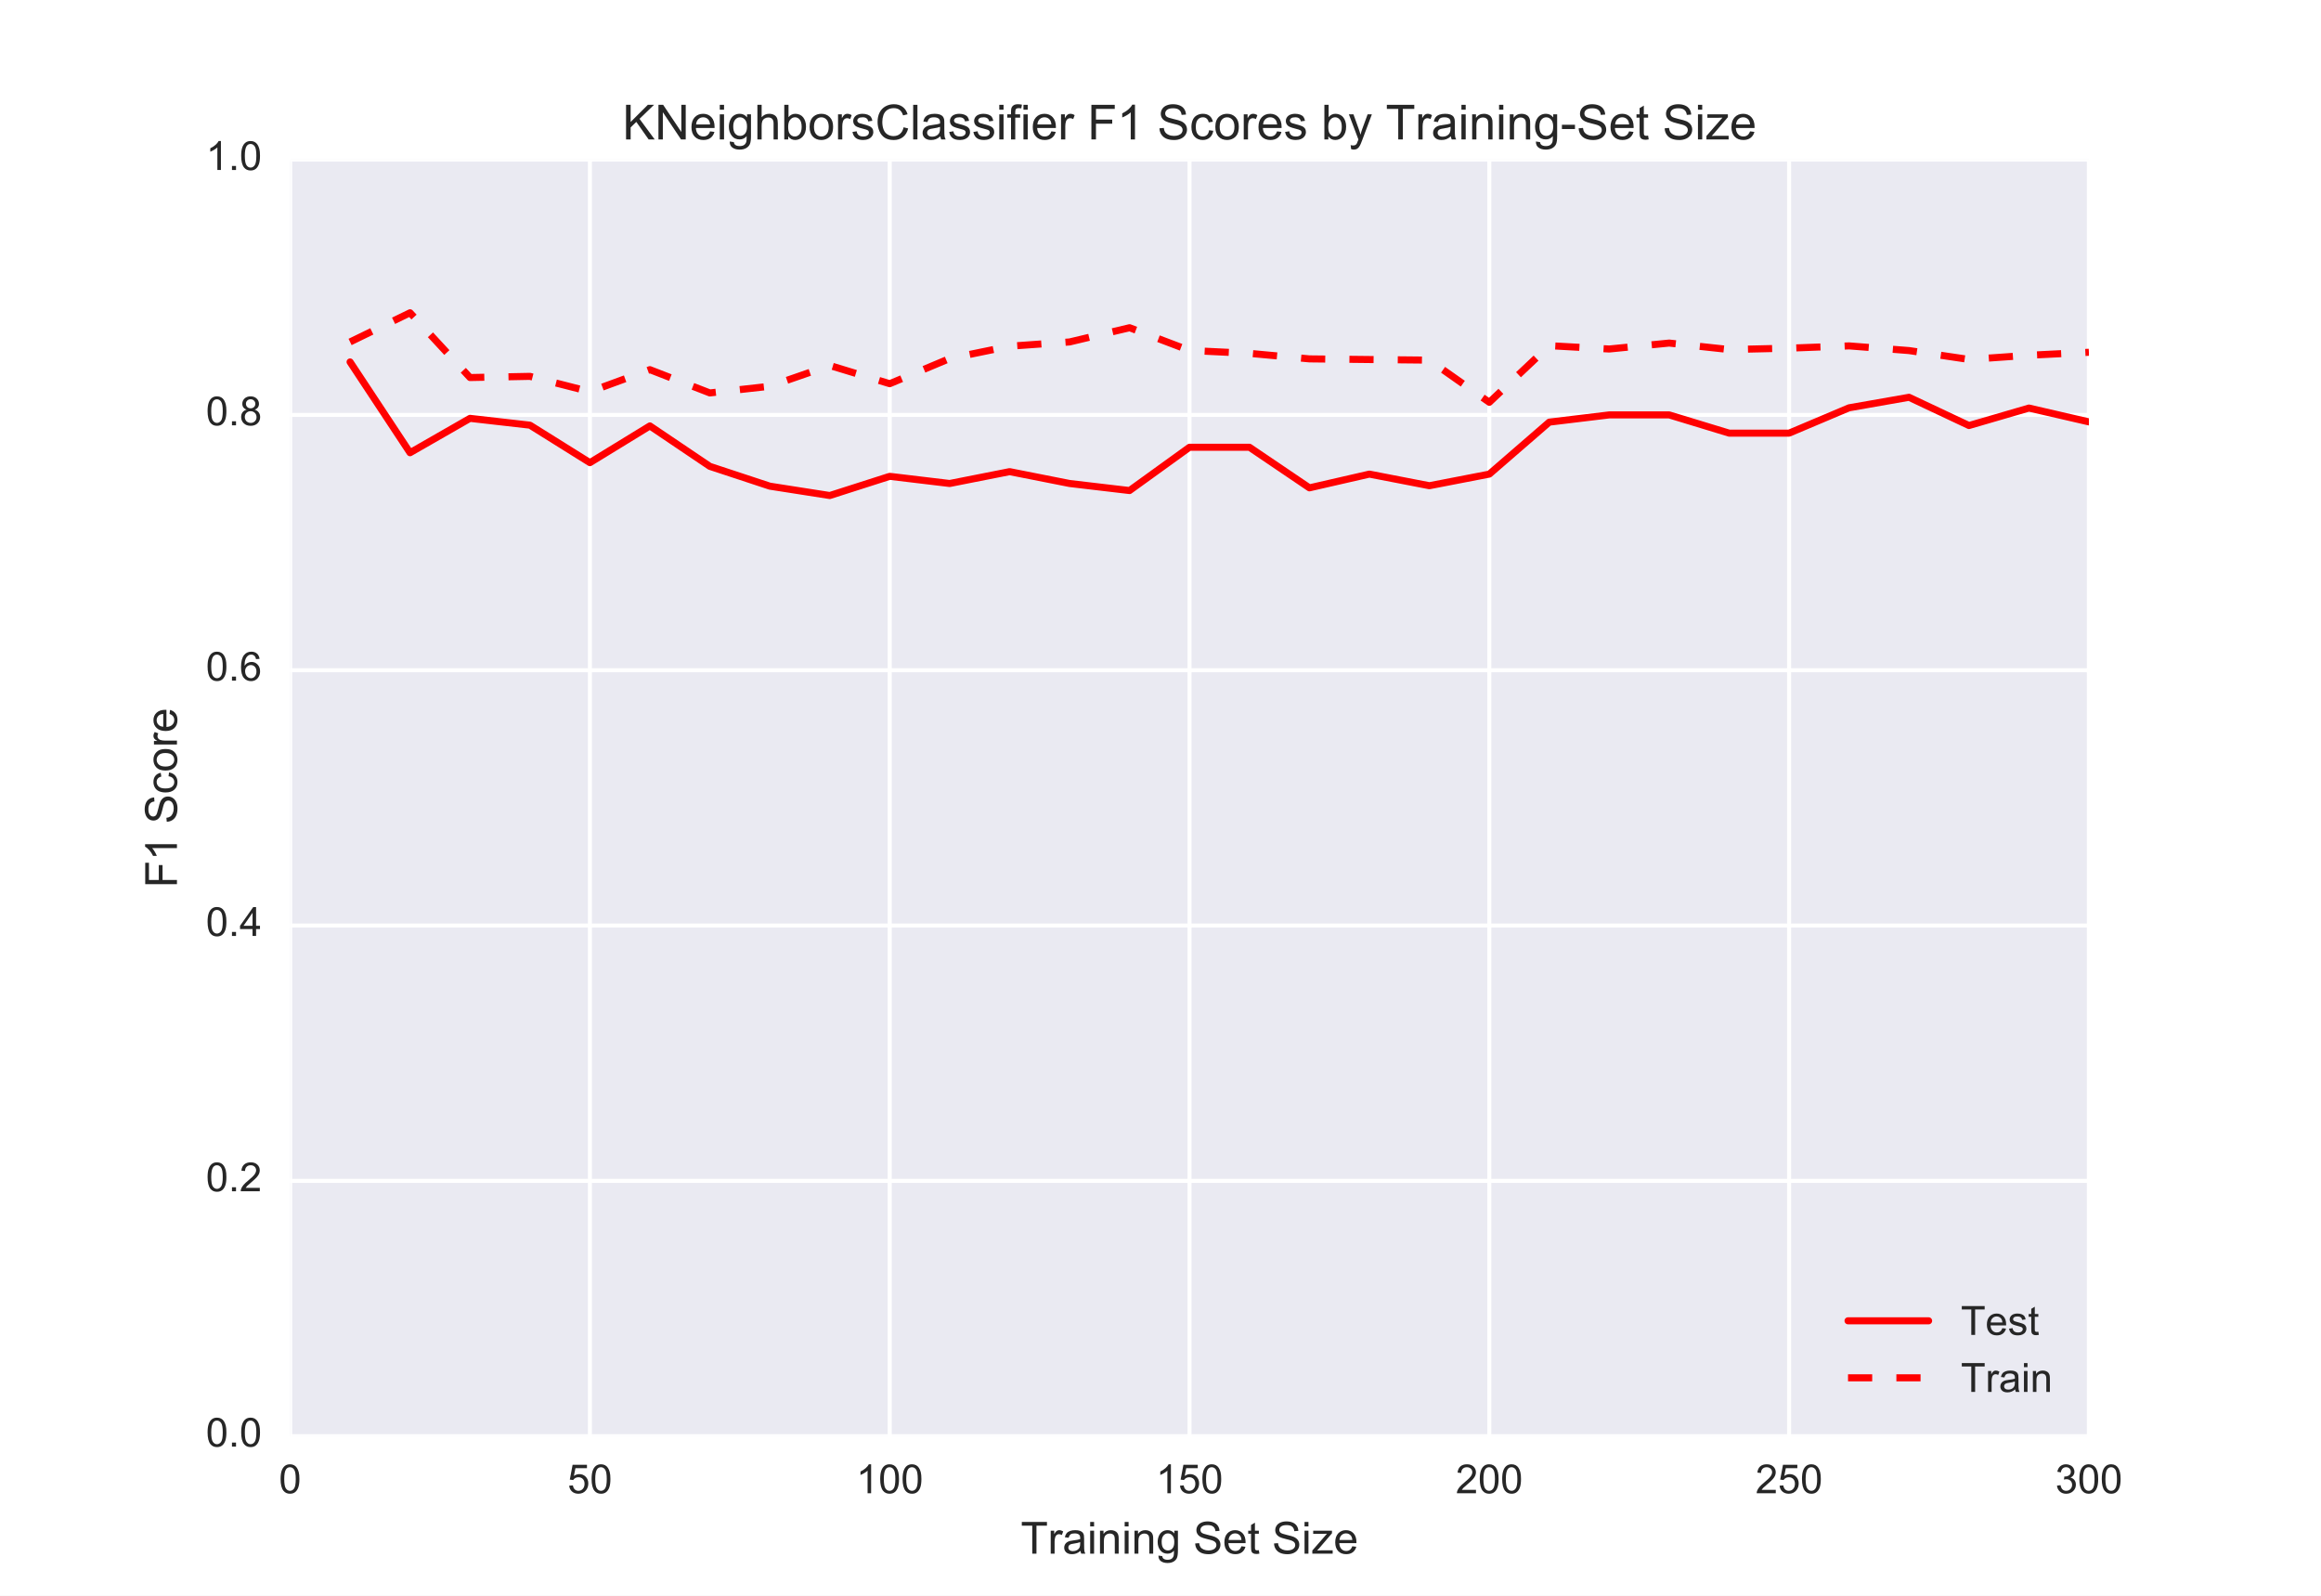
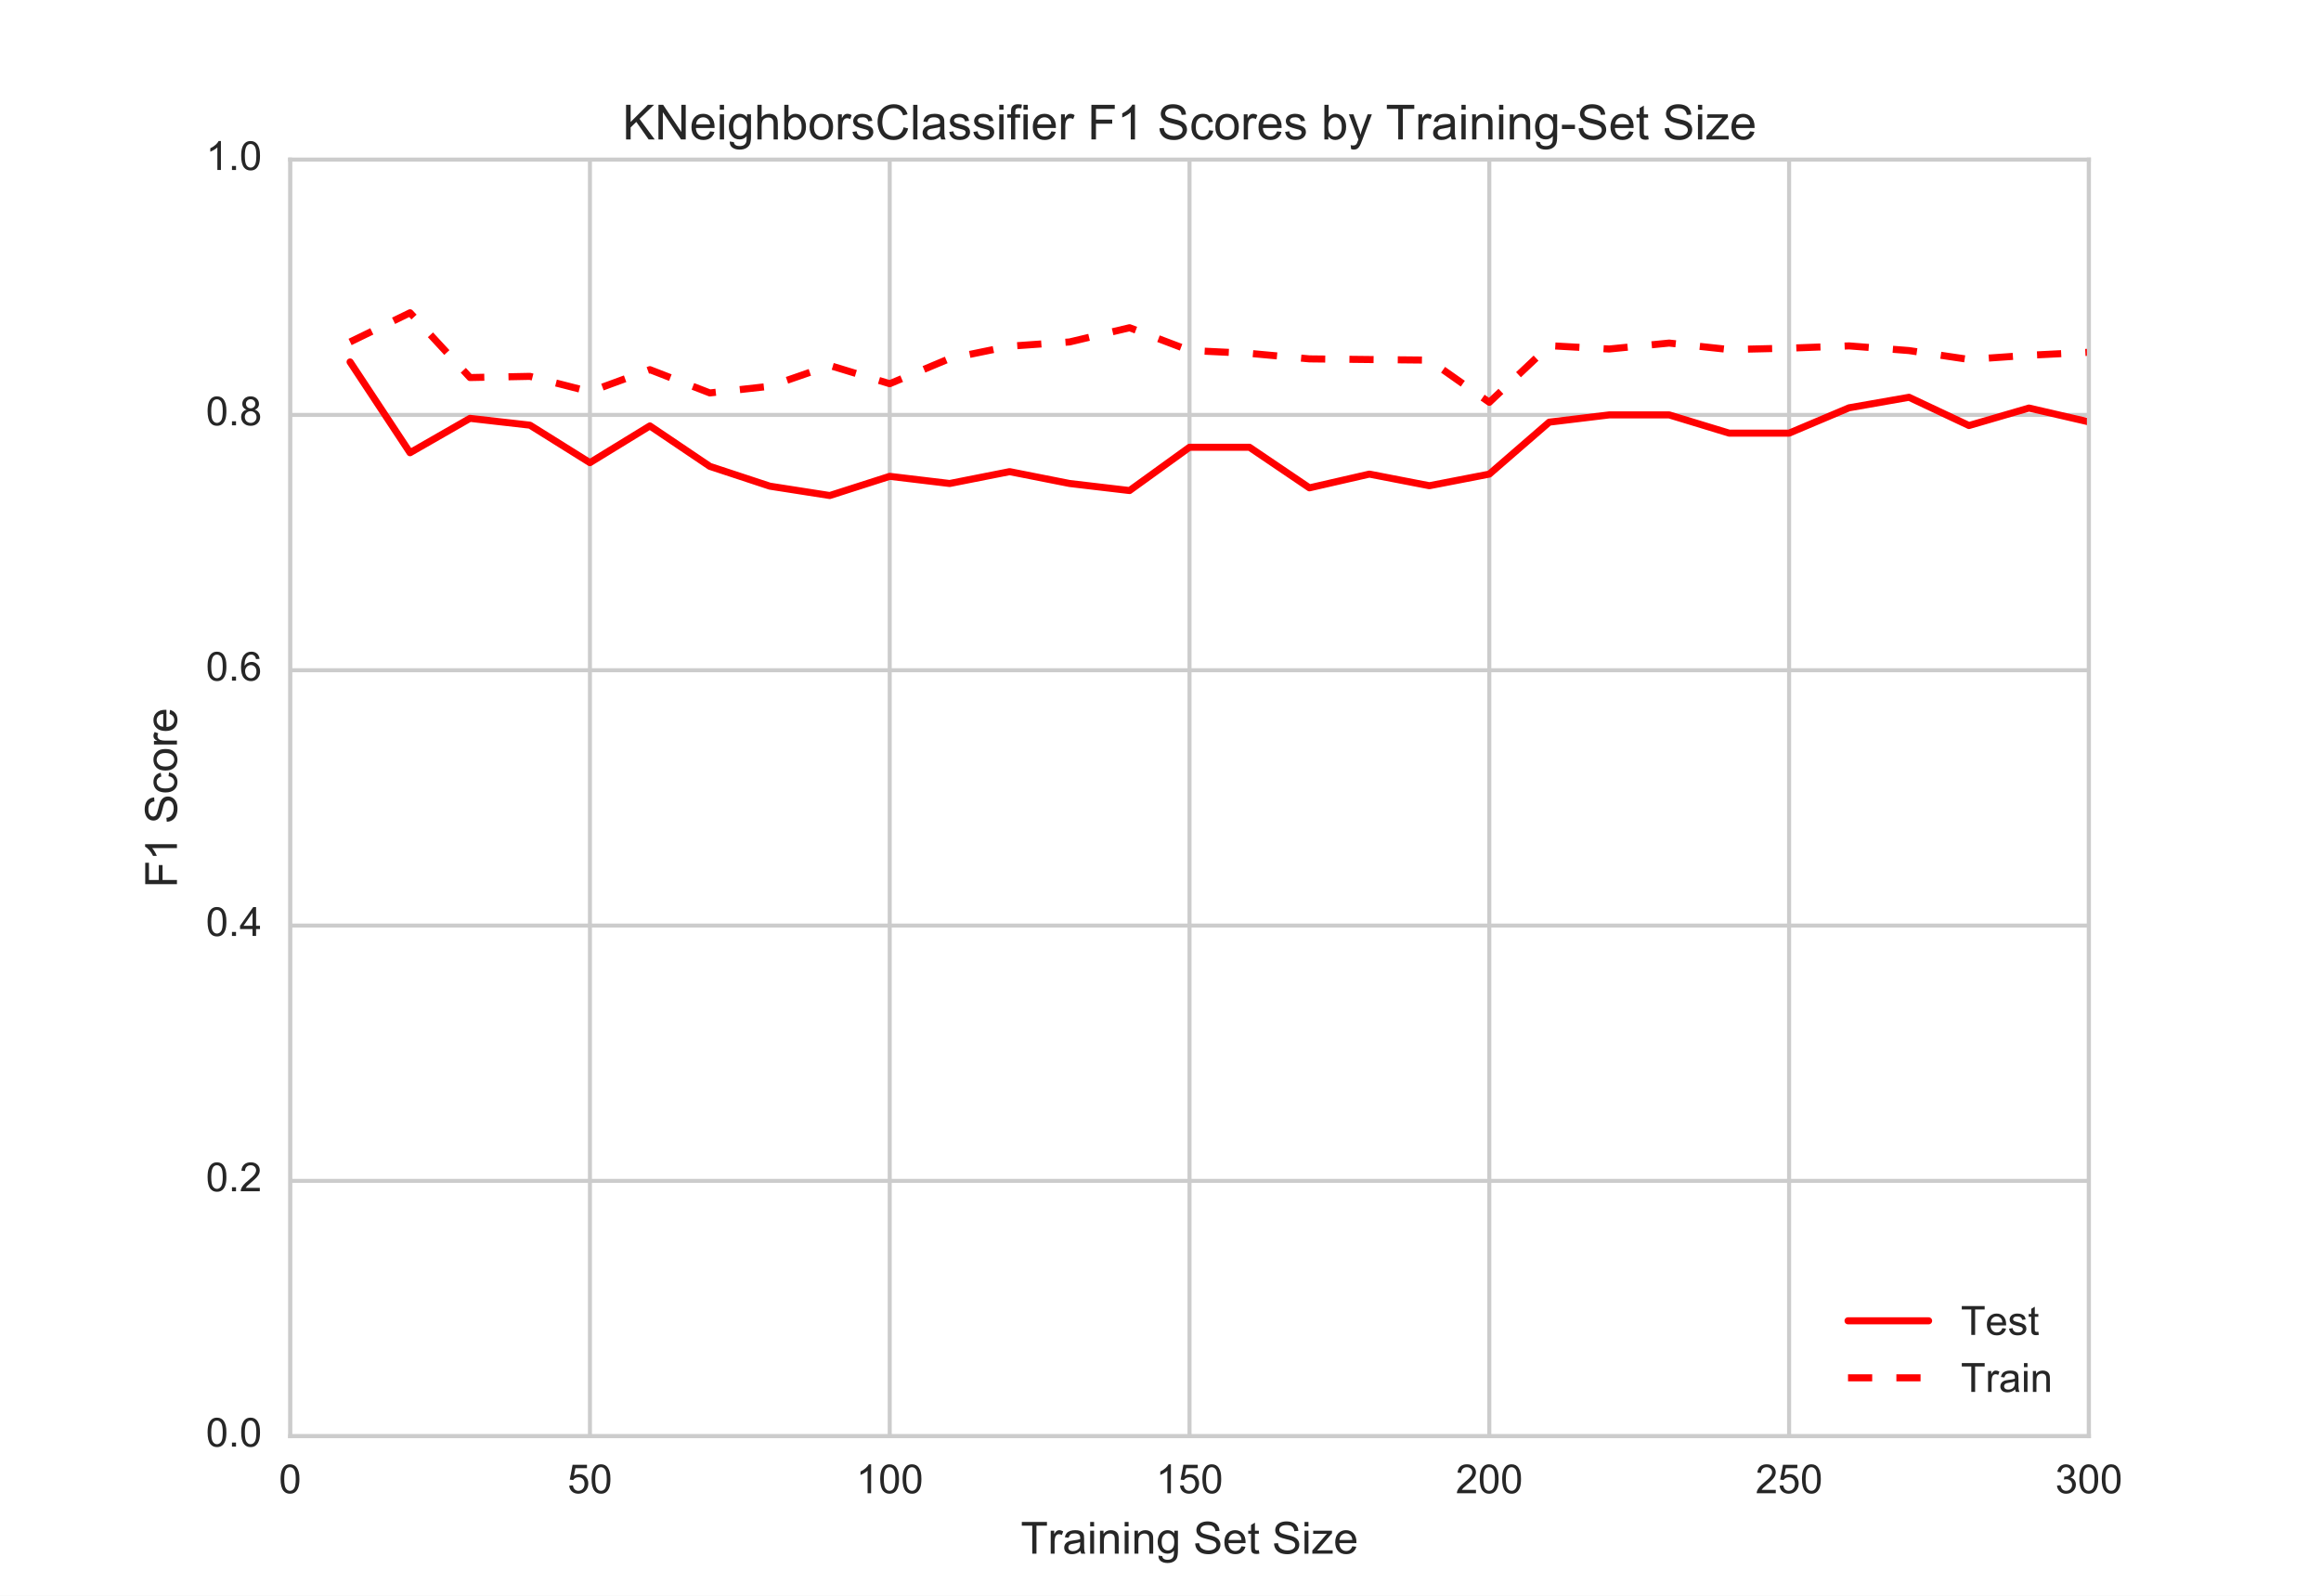
<svg xmlns="http://www.w3.org/2000/svg" xmlns:xlink="http://www.w3.org/1999/xlink" height="396pt" version="1.1" viewBox="0 0 576 396" width="576pt">
  <defs>
    <style type="text/css">
*{stroke-linecap:butt;stroke-linejoin:round;stroke-miterlimit:100000;}
  </style>
  </defs>
  <g id="figure_1">
    <g id="patch_1">
      <path d="M 0 396  L 576 396  L 576 0  L 0 0  z " style="fill:#ffffff;" />
    </g>
    <g id="axes_1">
      <g id="patch_2">
-         <path d="M 72 356.4  L 518.4 356.4  L 518.4 39.6  L 72 39.6  z " style="fill:#eaeaf2;" />
+         <path d="M 72 356.4  L 518.4 356.4  L 518.4 39.6  L 72 39.6  z " style="fill:#ffffff;" />
      </g>
      <g id="matplotlib.axis_1">
        <g id="xtick_1">
          <g id="line2d_1">
-             <path clip-path="url(#pb33ac4e28b)" d="M 72 356.4  L 72 39.6  " style="fill:none;stroke:#ffffff;stroke-linecap:round;" />
+             <path clip-path="url(#pe87eb08356)" d="M 72 356.4  L 72 39.6  " style="fill:none;stroke:#cccccc;stroke-linecap:round;" />
          </g>
          <g id="line2d_2">
            <defs>
-               <path d="M 0 0  L 0 0  " id="m7486add4cb" style="stroke:#262626;" />
-             </defs>
-             <g>
-               <use style="fill:#262626;stroke:#262626;" x="72.0" xlink:href="#m7486add4cb" y="356.4" />
+               <path d="M 0 0  L 0 0  " id="m61ba873c67" style="stroke:#262626;" />
+             </defs>
+             <g>
+               <use style="fill:#262626;stroke:#262626;" x="72.0" xlink:href="#m61ba873c67" y="356.4" />
            </g>
          </g>
          <g id="line2d_3">
            <g>
-               <use style="fill:#262626;stroke:#262626;" x="72.0" xlink:href="#m7486add4cb" y="39.6" />
+               <use style="fill:#262626;stroke:#262626;" x="72.0" xlink:href="#m61ba873c67" y="39.6" />
            </g>
          </g>
          <g id="text_1">
            <defs>
              <path d="M 4.156 35.297  Q 4.156 48 6.766 55.734  Q 9.375 63.484 14.516 67.672  Q 19.672 71.875 27.484 71.875  Q 33.25 71.875 37.594 69.547  Q 41.938 67.234 44.766 62.859  Q 47.609 58.5 49.219 52.219  Q 50.828 45.953 50.828 35.297  Q 50.828 22.703 48.234 14.969  Q 45.656 7.234 40.5 3  Q 35.359 -1.219 27.484 -1.219  Q 17.141 -1.219 11.234 6.203  Q 4.156 15.141 4.156 35.297  M 13.188 35.297  Q 13.188 17.672 17.312 11.828  Q 21.438 6 27.484 6  Q 33.547 6 37.672 11.859  Q 41.797 17.719 41.797 35.297  Q 41.797 52.984 37.672 58.781  Q 33.547 64.594 27.391 64.594  Q 21.344 64.594 17.719 59.469  Q 13.188 52.938 13.188 35.297  " id="ArialMT-30" />
            </defs>
            <g style="fill:#262626;" transform="translate(69.21953 370.5578)scale(0.1 -0.1)">
              <use xlink:href="#ArialMT-30" />
            </g>
          </g>
        </g>
        <g id="xtick_2">
          <g id="line2d_4">
-             <path clip-path="url(#pb33ac4e28b)" d="M 146.4 356.4  L 146.4 39.6  " style="fill:none;stroke:#ffffff;stroke-linecap:round;" />
+             <path clip-path="url(#pe87eb08356)" d="M 146.4 356.4  L 146.4 39.6  " style="fill:none;stroke:#cccccc;stroke-linecap:round;" />
          </g>
          <g id="line2d_5">
            <g>
-               <use style="fill:#262626;stroke:#262626;" x="146.4" xlink:href="#m7486add4cb" y="356.4" />
+               <use style="fill:#262626;stroke:#262626;" x="146.4" xlink:href="#m61ba873c67" y="356.4" />
            </g>
          </g>
          <g id="line2d_6">
            <g>
-               <use style="fill:#262626;stroke:#262626;" x="146.4" xlink:href="#m7486add4cb" y="39.6" />
+               <use style="fill:#262626;stroke:#262626;" x="146.4" xlink:href="#m61ba873c67" y="39.6" />
            </g>
          </g>
          <g id="text_2">
            <defs>
              <path d="M 4.156 18.75  L 13.375 19.531  Q 14.406 12.797 18.141 9.391  Q 21.875 6 27.156 6  Q 33.5 6 37.891 10.781  Q 42.281 15.578 42.281 23.484  Q 42.281 31 38.062 35.344  Q 33.844 39.703 27 39.703  Q 22.75 39.703 19.328 37.766  Q 15.922 35.844 13.969 32.766  L 5.719 33.844  L 12.641 70.609  L 48.25 70.609  L 48.25 62.203  L 19.672 62.203  L 15.828 42.969  Q 22.266 47.469 29.344 47.469  Q 38.719 47.469 45.156 40.969  Q 51.609 34.469 51.609 24.266  Q 51.609 14.547 45.953 7.469  Q 39.062 -1.219 27.156 -1.219  Q 17.391 -1.219 11.203 4.25  Q 5.031 9.719 4.156 18.75  " id="ArialMT-35" />
            </defs>
            <g style="fill:#262626;" transform="translate(140.8391 370.5578)scale(0.1 -0.1)">
              <use xlink:href="#ArialMT-35" />
              <use x="55.615" xlink:href="#ArialMT-30" />
            </g>
          </g>
        </g>
        <g id="xtick_3">
          <g id="line2d_7">
-             <path clip-path="url(#pb33ac4e28b)" d="M 220.8 356.4  L 220.8 39.6  " style="fill:none;stroke:#ffffff;stroke-linecap:round;" />
+             <path clip-path="url(#pe87eb08356)" d="M 220.8 356.4  L 220.8 39.6  " style="fill:none;stroke:#cccccc;stroke-linecap:round;" />
          </g>
          <g id="line2d_8">
            <g>
-               <use style="fill:#262626;stroke:#262626;" x="220.8" xlink:href="#m7486add4cb" y="356.4" />
+               <use style="fill:#262626;stroke:#262626;" x="220.8" xlink:href="#m61ba873c67" y="356.4" />
            </g>
          </g>
          <g id="line2d_9">
            <g>
-               <use style="fill:#262626;stroke:#262626;" x="220.8" xlink:href="#m7486add4cb" y="39.6" />
+               <use style="fill:#262626;stroke:#262626;" x="220.8" xlink:href="#m61ba873c67" y="39.6" />
            </g>
          </g>
          <g id="text_3">
            <defs>
              <path d="M 37.25 0  L 28.469 0  L 28.469 56  Q 25.297 52.984 20.141 49.953  Q 14.984 46.922 10.891 45.406  L 10.891 53.906  Q 18.266 57.375 23.781 62.297  Q 29.297 67.234 31.594 71.875  L 37.25 71.875  z " id="ArialMT-31" />
            </defs>
            <g style="fill:#262626;" transform="translate(212.4586 370.5578)scale(0.1 -0.1)">
              <use xlink:href="#ArialMT-31" />
              <use x="55.615" xlink:href="#ArialMT-30" />
              <use x="111.23" xlink:href="#ArialMT-30" />
            </g>
          </g>
        </g>
        <g id="xtick_4">
          <g id="line2d_10">
-             <path clip-path="url(#pb33ac4e28b)" d="M 295.2 356.4  L 295.2 39.6  " style="fill:none;stroke:#ffffff;stroke-linecap:round;" />
+             <path clip-path="url(#pe87eb08356)" d="M 295.2 356.4  L 295.2 39.6  " style="fill:none;stroke:#cccccc;stroke-linecap:round;" />
          </g>
          <g id="line2d_11">
            <g>
-               <use style="fill:#262626;stroke:#262626;" x="295.2" xlink:href="#m7486add4cb" y="356.4" />
+               <use style="fill:#262626;stroke:#262626;" x="295.2" xlink:href="#m61ba873c67" y="356.4" />
            </g>
          </g>
          <g id="line2d_12">
            <g>
-               <use style="fill:#262626;stroke:#262626;" x="295.2" xlink:href="#m7486add4cb" y="39.6" />
+               <use style="fill:#262626;stroke:#262626;" x="295.2" xlink:href="#m61ba873c67" y="39.6" />
            </g>
          </g>
          <g id="text_4">
            <g style="fill:#262626;" transform="translate(286.8586 370.5578)scale(0.1 -0.1)">
              <use xlink:href="#ArialMT-31" />
              <use x="55.615" xlink:href="#ArialMT-35" />
              <use x="111.23" xlink:href="#ArialMT-30" />
            </g>
          </g>
        </g>
        <g id="xtick_5">
          <g id="line2d_13">
-             <path clip-path="url(#pb33ac4e28b)" d="M 369.6 356.4  L 369.6 39.6  " style="fill:none;stroke:#ffffff;stroke-linecap:round;" />
+             <path clip-path="url(#pe87eb08356)" d="M 369.6 356.4  L 369.6 39.6  " style="fill:none;stroke:#cccccc;stroke-linecap:round;" />
          </g>
          <g id="line2d_14">
            <g>
-               <use style="fill:#262626;stroke:#262626;" x="369.6" xlink:href="#m7486add4cb" y="356.4" />
+               <use style="fill:#262626;stroke:#262626;" x="369.6" xlink:href="#m61ba873c67" y="356.4" />
            </g>
          </g>
          <g id="line2d_15">
            <g>
-               <use style="fill:#262626;stroke:#262626;" x="369.6" xlink:href="#m7486add4cb" y="39.6" />
+               <use style="fill:#262626;stroke:#262626;" x="369.6" xlink:href="#m61ba873c67" y="39.6" />
            </g>
          </g>
          <g id="text_5">
            <defs>
              <path d="M 50.344 8.453  L 50.344 0  L 3.031 0  Q 2.938 3.172 4.047 6.109  Q 5.859 10.938 9.828 15.625  Q 13.812 20.312 21.344 26.469  Q 33.016 36.031 37.109 41.625  Q 41.219 47.219 41.219 52.203  Q 41.219 57.422 37.469 61  Q 33.734 64.594 27.734 64.594  Q 21.391 64.594 17.578 60.781  Q 13.766 56.984 13.719 50.25  L 4.688 51.172  Q 5.609 61.281 11.656 66.578  Q 17.719 71.875 27.938 71.875  Q 38.234 71.875 44.234 66.156  Q 50.25 60.453 50.25 52  Q 50.25 47.703 48.484 43.547  Q 46.734 39.406 42.656 34.812  Q 38.578 30.219 29.109 22.219  Q 21.188 15.578 18.938 13.203  Q 16.703 10.844 15.234 8.453  z " id="ArialMT-32" />
            </defs>
            <g style="fill:#262626;" transform="translate(361.2586 370.5578)scale(0.1 -0.1)">
              <use xlink:href="#ArialMT-32" />
              <use x="55.615" xlink:href="#ArialMT-30" />
              <use x="111.23" xlink:href="#ArialMT-30" />
            </g>
          </g>
        </g>
        <g id="xtick_6">
          <g id="line2d_16">
-             <path clip-path="url(#pb33ac4e28b)" d="M 444 356.4  L 444 39.6  " style="fill:none;stroke:#ffffff;stroke-linecap:round;" />
+             <path clip-path="url(#pe87eb08356)" d="M 444 356.4  L 444 39.6  " style="fill:none;stroke:#cccccc;stroke-linecap:round;" />
          </g>
          <g id="line2d_17">
            <g>
-               <use style="fill:#262626;stroke:#262626;" x="444.0" xlink:href="#m7486add4cb" y="356.4" />
+               <use style="fill:#262626;stroke:#262626;" x="444.0" xlink:href="#m61ba873c67" y="356.4" />
            </g>
          </g>
          <g id="line2d_18">
            <g>
-               <use style="fill:#262626;stroke:#262626;" x="444.0" xlink:href="#m7486add4cb" y="39.6" />
+               <use style="fill:#262626;stroke:#262626;" x="444.0" xlink:href="#m61ba873c67" y="39.6" />
            </g>
          </g>
          <g id="text_6">
            <g style="fill:#262626;" transform="translate(435.6586 370.5578)scale(0.1 -0.1)">
              <use xlink:href="#ArialMT-32" />
              <use x="55.615" xlink:href="#ArialMT-35" />
              <use x="111.23" xlink:href="#ArialMT-30" />
            </g>
          </g>
        </g>
        <g id="xtick_7">
          <g id="line2d_19">
-             <path clip-path="url(#pb33ac4e28b)" d="M 518.4 356.4  L 518.4 39.6  " style="fill:none;stroke:#ffffff;stroke-linecap:round;" />
+             <path clip-path="url(#pe87eb08356)" d="M 518.4 356.4  L 518.4 39.6  " style="fill:none;stroke:#cccccc;stroke-linecap:round;" />
          </g>
          <g id="line2d_20">
            <g>
-               <use style="fill:#262626;stroke:#262626;" x="518.4" xlink:href="#m7486add4cb" y="356.4" />
+               <use style="fill:#262626;stroke:#262626;" x="518.4" xlink:href="#m61ba873c67" y="356.4" />
            </g>
          </g>
          <g id="line2d_21">
            <g>
-               <use style="fill:#262626;stroke:#262626;" x="518.4" xlink:href="#m7486add4cb" y="39.6" />
+               <use style="fill:#262626;stroke:#262626;" x="518.4" xlink:href="#m61ba873c67" y="39.6" />
            </g>
          </g>
          <g id="text_7">
            <defs>
              <path d="M 4.203 18.891  L 12.984 20.062  Q 14.5 12.594 18.141 9.297  Q 21.781 6 27 6  Q 33.203 6 37.469 10.297  Q 41.75 14.594 41.75 20.953  Q 41.75 27 37.797 30.922  Q 33.844 34.859 27.734 34.859  Q 25.25 34.859 21.531 33.891  L 22.516 41.609  Q 23.391 41.5 23.922 41.5  Q 29.547 41.5 34.031 44.422  Q 38.531 47.359 38.531 53.469  Q 38.531 58.297 35.25 61.469  Q 31.984 64.656 26.812 64.656  Q 21.688 64.656 18.266 61.422  Q 14.844 58.203 13.875 51.766  L 5.078 53.328  Q 6.688 62.156 12.391 67.016  Q 18.109 71.875 26.609 71.875  Q 32.469 71.875 37.391 69.359  Q 42.328 66.844 44.938 62.5  Q 47.562 58.156 47.562 53.266  Q 47.562 48.641 45.062 44.828  Q 42.578 41.016 37.703 38.766  Q 44.047 37.312 47.562 32.688  Q 51.078 28.078 51.078 21.141  Q 51.078 11.766 44.234 5.25  Q 37.406 -1.266 26.953 -1.266  Q 17.531 -1.266 11.297 4.344  Q 5.078 9.969 4.203 18.891  " id="ArialMT-33" />
            </defs>
            <g style="fill:#262626;" transform="translate(510.0586 370.5578)scale(0.1 -0.1)">
              <use xlink:href="#ArialMT-33" />
              <use x="55.615" xlink:href="#ArialMT-30" />
              <use x="111.23" xlink:href="#ArialMT-30" />
            </g>
          </g>
        </g>
        <g id="text_8">
          <defs>
            <path d="M 40.438 6.391  Q 35.547 2.25 31.031 0.531  Q 26.516 -1.172 21.344 -1.172  Q 12.797 -1.172 8.203 3  Q 3.609 7.172 3.609 13.672  Q 3.609 17.484 5.344 20.625  Q 7.078 23.781 9.891 25.688  Q 12.703 27.594 16.219 28.562  Q 18.797 29.25 24.031 29.891  Q 34.672 31.156 39.703 32.906  Q 39.75 34.719 39.75 35.203  Q 39.75 40.578 37.25 42.781  Q 33.891 45.75 27.25 45.75  Q 21.047 45.75 18.094 43.578  Q 15.141 41.406 13.719 35.891  L 5.125 37.062  Q 6.297 42.578 8.984 45.969  Q 11.672 49.359 16.75 51.188  Q 21.828 53.031 28.516 53.031  Q 35.156 53.031 39.297 51.469  Q 43.453 49.906 45.406 47.531  Q 47.359 45.172 48.141 41.547  Q 48.578 39.312 48.578 33.453  L 48.578 21.734  Q 48.578 9.469 49.141 6.219  Q 49.703 2.984 51.375 0  L 42.188 0  Q 40.828 2.734 40.438 6.391  M 39.703 26.031  Q 34.906 24.078 25.344 22.703  Q 19.922 21.922 17.672 20.938  Q 15.438 19.969 14.203 18.094  Q 12.984 16.219 12.984 13.922  Q 12.984 10.406 15.641 8.062  Q 18.312 5.719 23.438 5.719  Q 28.516 5.719 32.469 7.938  Q 36.422 10.156 38.281 14.016  Q 39.703 17 39.703 22.797  z " id="ArialMT-61" />
            <path d="M 4.984 -4.297  L 13.531 -5.562  Q 14.062 -9.516 16.5 -11.328  Q 19.781 -13.766 25.438 -13.766  Q 31.547 -13.766 34.859 -11.328  Q 38.188 -8.891 39.359 -4.5  Q 40.047 -1.812 39.984 6.781  Q 34.234 0 25.641 0  Q 14.938 0 9.078 7.719  Q 3.219 15.438 3.219 26.219  Q 3.219 33.641 5.906 39.906  Q 8.594 46.188 13.688 49.609  Q 18.797 53.031 25.688 53.031  Q 34.859 53.031 40.828 45.609  L 40.828 51.859  L 48.922 51.859  L 48.922 7.031  Q 48.922 -5.078 46.453 -10.125  Q 44 -15.188 38.641 -18.109  Q 33.297 -21.047 25.484 -21.047  Q 16.219 -21.047 10.5 -16.875  Q 4.781 -12.703 4.984 -4.297  M 12.25 26.859  Q 12.25 16.656 16.297 11.969  Q 20.359 7.281 26.469 7.281  Q 32.516 7.281 36.609 11.938  Q 40.719 16.609 40.719 26.562  Q 40.719 36.078 36.5 40.906  Q 32.281 45.75 26.312 45.75  Q 20.453 45.75 16.344 40.984  Q 12.25 36.234 12.25 26.859  " id="ArialMT-67" />
            <path d="M 42.094 16.703  L 51.172 15.578  Q 49.031 7.625 43.219 3.219  Q 37.406 -1.172 28.375 -1.172  Q 17 -1.172 10.328 5.828  Q 3.656 12.844 3.656 25.484  Q 3.656 38.578 10.391 45.797  Q 17.141 53.031 27.875 53.031  Q 38.281 53.031 44.875 45.953  Q 51.469 38.875 51.469 26.031  Q 51.469 25.25 51.422 23.688  L 12.75 23.688  Q 13.234 15.141 17.578 10.594  Q 21.922 6.062 28.422 6.062  Q 33.25 6.062 36.672 8.594  Q 40.094 11.141 42.094 16.703  M 13.234 30.906  L 42.188 30.906  Q 41.609 37.453 38.875 40.719  Q 34.672 45.797 27.984 45.797  Q 21.922 45.797 17.797 41.75  Q 13.672 37.703 13.234 30.906  " id="ArialMT-65" />
            <path d="M 25.781 7.859  L 27.047 0.094  Q 23.344 -0.688 20.406 -0.688  Q 15.625 -0.688 12.984 0.828  Q 10.359 2.344 9.281 4.812  Q 8.203 7.281 8.203 15.188  L 8.203 45.016  L 1.766 45.016  L 1.766 51.859  L 8.203 51.859  L 8.203 64.703  L 16.938 69.969  L 16.938 51.859  L 25.781 51.859  L 25.781 45.016  L 16.938 45.016  L 16.938 14.703  Q 16.938 10.938 17.406 9.859  Q 17.875 8.797 18.922 8.156  Q 19.969 7.516 21.922 7.516  Q 23.391 7.516 25.781 7.859  " id="ArialMT-74" />
            <path d="M 4.5 23  L 13.422 23.781  Q 14.062 18.406 16.375 14.969  Q 18.703 11.531 23.578 9.406  Q 28.469 7.281 34.578 7.281  Q 39.984 7.281 44.141 8.891  Q 48.297 10.5 50.312 13.297  Q 52.344 16.109 52.344 19.438  Q 52.344 22.797 50.391 25.312  Q 48.438 27.828 43.953 29.547  Q 41.062 30.672 31.203 33.031  Q 21.344 35.406 17.391 37.5  Q 12.25 40.188 9.734 44.156  Q 7.234 48.141 7.234 53.078  Q 7.234 58.5 10.297 63.203  Q 13.375 67.922 19.281 70.359  Q 25.203 72.797 32.422 72.797  Q 40.375 72.797 46.453 70.234  Q 52.547 67.672 55.812 62.688  Q 59.078 57.719 59.328 51.422  L 50.25 50.734  Q 49.516 57.516 45.281 60.984  Q 41.062 64.453 32.812 64.453  Q 24.219 64.453 20.281 61.297  Q 16.359 58.156 16.359 53.719  Q 16.359 49.859 19.141 47.359  Q 21.875 44.875 33.422 42.266  Q 44.969 39.656 49.266 37.703  Q 55.516 34.812 58.484 30.391  Q 61.469 25.984 61.469 20.219  Q 61.469 14.5 58.203 9.438  Q 54.938 4.391 48.797 1.578  Q 42.672 -1.219 35.016 -1.219  Q 25.297 -1.219 18.719 1.609  Q 12.156 4.438 8.422 10.125  Q 4.688 15.828 4.5 23  " id="ArialMT-53" />
            <path d="M 6.641 61.469  L 6.641 71.578  L 15.438 71.578  L 15.438 61.469  z M 6.641 0  L 6.641 51.859  L 15.438 51.859  L 15.438 0  z " id="ArialMT-69" />
            <path d="M 6.5 0  L 6.5 51.859  L 14.406 51.859  L 14.406 44  Q 17.438 49.516 20 51.266  Q 22.562 53.031 25.641 53.031  Q 30.078 53.031 34.672 50.203  L 31.641 42.047  Q 28.422 43.953 25.203 43.953  Q 22.312 43.953 20.016 42.219  Q 17.719 40.484 16.75 37.406  Q 15.281 32.719 15.281 27.156  L 15.281 0  z " id="ArialMT-72" />
            <path d="M 25.922 0  L 25.922 63.141  L 2.344 63.141  L 2.344 71.578  L 59.078 71.578  L 59.078 63.141  L 35.406 63.141  L 35.406 0  z " id="ArialMT-54" />
            <path d="M 6.594 0  L 6.594 51.859  L 14.5 51.859  L 14.5 44.484  Q 20.219 53.031 31 53.031  Q 35.688 53.031 39.625 51.344  Q 43.562 49.656 45.516 46.922  Q 47.469 44.188 48.25 40.438  Q 48.734 37.984 48.734 31.891  L 48.734 0  L 39.938 0  L 39.938 31.547  Q 39.938 36.922 38.906 39.578  Q 37.891 42.234 35.281 43.812  Q 32.672 45.406 29.156 45.406  Q 23.531 45.406 19.453 41.844  Q 15.375 38.281 15.375 28.328  L 15.375 0  z " id="ArialMT-6e" />
            <path d="M 1.953 0  L 1.953 7.125  L 34.969 45.016  Q 29.344 44.734 25.047 44.734  L 3.906 44.734  L 3.906 51.859  L 46.297 51.859  L 46.297 46.047  L 18.219 13.141  L 12.797 7.125  Q 18.703 7.562 23.875 7.562  L 47.859 7.562  L 47.859 0  z " id="ArialMT-7a" />
            <path id="ArialMT-20" />
          </defs>
          <g style="fill:#262626;" transform="translate(253.3235 385.553)scale(0.11 -0.11)">
            <use xlink:href="#ArialMT-54" />
            <use x="61.037" xlink:href="#ArialMT-72" />
            <use x="94.338" xlink:href="#ArialMT-61" />
            <use x="149.953" xlink:href="#ArialMT-69" />
            <use x="172.17" xlink:href="#ArialMT-6e" />
            <use x="227.785" xlink:href="#ArialMT-69" />
            <use x="250.002" xlink:href="#ArialMT-6e" />
            <use x="305.617" xlink:href="#ArialMT-67" />
            <use x="361.232" xlink:href="#ArialMT-20" />
            <use x="389.016" xlink:href="#ArialMT-53" />
            <use x="455.715" xlink:href="#ArialMT-65" />
            <use x="511.33" xlink:href="#ArialMT-74" />
            <use x="539.113" xlink:href="#ArialMT-20" />
            <use x="566.896" xlink:href="#ArialMT-53" />
            <use x="633.596" xlink:href="#ArialMT-69" />
            <use x="655.812" xlink:href="#ArialMT-7a" />
            <use x="705.812" xlink:href="#ArialMT-65" />
          </g>
        </g>
      </g>
      <g id="matplotlib.axis_2">
        <g id="ytick_1">
          <g id="line2d_22">
-             <path clip-path="url(#pb33ac4e28b)" d="M 72 356.4  L 518.4 356.4  " style="fill:none;stroke:#ffffff;stroke-linecap:round;" />
+             <path clip-path="url(#pe87eb08356)" d="M 72 356.4  L 518.4 356.4  " style="fill:none;stroke:#cccccc;stroke-linecap:round;" />
          </g>
          <g id="line2d_23">
            <g>
-               <use style="fill:#262626;stroke:#262626;" x="72.0" xlink:href="#m7486add4cb" y="356.4" />
+               <use style="fill:#262626;stroke:#262626;" x="72.0" xlink:href="#m61ba873c67" y="356.4" />
            </g>
          </g>
          <g id="line2d_24">
            <g>
-               <use style="fill:#262626;stroke:#262626;" x="518.4" xlink:href="#m7486add4cb" y="356.4" />
+               <use style="fill:#262626;stroke:#262626;" x="518.4" xlink:href="#m61ba873c67" y="356.4" />
            </g>
          </g>
          <g id="text_9">
            <defs>
              <path d="M 9.078 0  L 9.078 10.016  L 19.094 10.016  L 19.094 0  z " id="ArialMT-2e" />
            </defs>
            <g style="fill:#262626;" transform="translate(51.1 358.9852)scale(0.1 -0.1)">
              <use xlink:href="#ArialMT-30" />
              <use x="55.615" xlink:href="#ArialMT-2e" />
              <use x="83.398" xlink:href="#ArialMT-30" />
            </g>
          </g>
        </g>
        <g id="ytick_2">
          <g id="line2d_25">
-             <path clip-path="url(#pb33ac4e28b)" d="M 72 293.04  L 518.4 293.04  " style="fill:none;stroke:#ffffff;stroke-linecap:round;" />
+             <path clip-path="url(#pe87eb08356)" d="M 72 293.04  L 518.4 293.04  " style="fill:none;stroke:#cccccc;stroke-linecap:round;" />
          </g>
          <g id="line2d_26">
            <g>
-               <use style="fill:#262626;stroke:#262626;" x="72.0" xlink:href="#m7486add4cb" y="293.04" />
+               <use style="fill:#262626;stroke:#262626;" x="72.0" xlink:href="#m61ba873c67" y="293.04" />
            </g>
          </g>
          <g id="line2d_27">
            <g>
-               <use style="fill:#262626;stroke:#262626;" x="518.4" xlink:href="#m7486add4cb" y="293.04" />
+               <use style="fill:#262626;stroke:#262626;" x="518.4" xlink:href="#m61ba873c67" y="293.04" />
            </g>
          </g>
          <g id="text_10">
            <g style="fill:#262626;" transform="translate(51.1 295.6252)scale(0.1 -0.1)">
              <use xlink:href="#ArialMT-30" />
              <use x="55.615" xlink:href="#ArialMT-2e" />
              <use x="83.398" xlink:href="#ArialMT-32" />
            </g>
          </g>
        </g>
        <g id="ytick_3">
          <g id="line2d_28">
-             <path clip-path="url(#pb33ac4e28b)" d="M 72 229.68  L 518.4 229.68  " style="fill:none;stroke:#ffffff;stroke-linecap:round;" />
+             <path clip-path="url(#pe87eb08356)" d="M 72 229.68  L 518.4 229.68  " style="fill:none;stroke:#cccccc;stroke-linecap:round;" />
          </g>
          <g id="line2d_29">
            <g>
-               <use style="fill:#262626;stroke:#262626;" x="72.0" xlink:href="#m7486add4cb" y="229.68" />
+               <use style="fill:#262626;stroke:#262626;" x="72.0" xlink:href="#m61ba873c67" y="229.68" />
            </g>
          </g>
          <g id="line2d_30">
            <g>
-               <use style="fill:#262626;stroke:#262626;" x="518.4" xlink:href="#m7486add4cb" y="229.68" />
+               <use style="fill:#262626;stroke:#262626;" x="518.4" xlink:href="#m61ba873c67" y="229.68" />
            </g>
          </g>
          <g id="text_11">
            <defs>
              <path d="M 32.328 0  L 32.328 17.141  L 1.266 17.141  L 1.266 25.203  L 33.938 71.578  L 41.109 71.578  L 41.109 25.203  L 50.781 25.203  L 50.781 17.141  L 41.109 17.141  L 41.109 0  z M 32.328 25.203  L 32.328 57.469  L 9.906 25.203  z " id="ArialMT-34" />
            </defs>
            <g style="fill:#262626;" transform="translate(51.1 232.2652)scale(0.1 -0.1)">
              <use xlink:href="#ArialMT-30" />
              <use x="55.615" xlink:href="#ArialMT-2e" />
              <use x="83.398" xlink:href="#ArialMT-34" />
            </g>
          </g>
        </g>
        <g id="ytick_4">
          <g id="line2d_31">
-             <path clip-path="url(#pb33ac4e28b)" d="M 72 166.32  L 518.4 166.32  " style="fill:none;stroke:#ffffff;stroke-linecap:round;" />
+             <path clip-path="url(#pe87eb08356)" d="M 72 166.32  L 518.4 166.32  " style="fill:none;stroke:#cccccc;stroke-linecap:round;" />
          </g>
          <g id="line2d_32">
            <g>
-               <use style="fill:#262626;stroke:#262626;" x="72.0" xlink:href="#m7486add4cb" y="166.32" />
+               <use style="fill:#262626;stroke:#262626;" x="72.0" xlink:href="#m61ba873c67" y="166.32" />
            </g>
          </g>
          <g id="line2d_33">
            <g>
-               <use style="fill:#262626;stroke:#262626;" x="518.4" xlink:href="#m7486add4cb" y="166.32" />
+               <use style="fill:#262626;stroke:#262626;" x="518.4" xlink:href="#m61ba873c67" y="166.32" />
            </g>
          </g>
          <g id="text_12">
            <defs>
              <path d="M 49.75 54.047  L 41.016 53.375  Q 39.844 58.547 37.703 60.891  Q 34.125 64.656 28.906 64.656  Q 24.703 64.656 21.531 62.312  Q 17.391 59.281 14.984 53.469  Q 12.594 47.656 12.5 36.922  Q 15.672 41.75 20.266 44.094  Q 24.859 46.438 29.891 46.438  Q 38.672 46.438 44.844 39.969  Q 51.031 33.5 51.031 23.25  Q 51.031 16.5 48.125 10.719  Q 45.219 4.938 40.141 1.859  Q 35.062 -1.219 28.609 -1.219  Q 17.625 -1.219 10.688 6.859  Q 3.766 14.938 3.766 33.5  Q 3.766 54.25 11.422 63.672  Q 18.109 71.875 29.438 71.875  Q 37.891 71.875 43.281 67.141  Q 48.688 62.406 49.75 54.047  M 13.875 23.188  Q 13.875 18.656 15.797 14.5  Q 17.719 10.359 21.188 8.172  Q 24.656 6 28.469 6  Q 34.031 6 38.031 10.484  Q 42.047 14.984 42.047 22.703  Q 42.047 30.125 38.078 34.391  Q 34.125 38.672 28.125 38.672  Q 22.172 38.672 18.016 34.391  Q 13.875 30.125 13.875 23.188  " id="ArialMT-36" />
            </defs>
            <g style="fill:#262626;" transform="translate(51.1 168.9052)scale(0.1 -0.1)">
              <use xlink:href="#ArialMT-30" />
              <use x="55.615" xlink:href="#ArialMT-2e" />
              <use x="83.398" xlink:href="#ArialMT-36" />
            </g>
          </g>
        </g>
        <g id="ytick_5">
          <g id="line2d_34">
-             <path clip-path="url(#pb33ac4e28b)" d="M 72 102.96  L 518.4 102.96  " style="fill:none;stroke:#ffffff;stroke-linecap:round;" />
+             <path clip-path="url(#pe87eb08356)" d="M 72 102.96  L 518.4 102.96  " style="fill:none;stroke:#cccccc;stroke-linecap:round;" />
          </g>
          <g id="line2d_35">
            <g>
-               <use style="fill:#262626;stroke:#262626;" x="72.0" xlink:href="#m7486add4cb" y="102.96" />
+               <use style="fill:#262626;stroke:#262626;" x="72.0" xlink:href="#m61ba873c67" y="102.96" />
            </g>
          </g>
          <g id="line2d_36">
            <g>
-               <use style="fill:#262626;stroke:#262626;" x="518.4" xlink:href="#m7486add4cb" y="102.96" />
+               <use style="fill:#262626;stroke:#262626;" x="518.4" xlink:href="#m61ba873c67" y="102.96" />
            </g>
          </g>
          <g id="text_13">
            <defs>
              <path d="M 17.672 38.812  Q 12.203 40.828 9.562 44.531  Q 6.938 48.25 6.938 53.422  Q 6.938 61.234 12.547 66.547  Q 18.172 71.875 27.484 71.875  Q 36.859 71.875 42.578 66.422  Q 48.297 60.984 48.297 53.172  Q 48.297 48.188 45.672 44.5  Q 43.062 40.828 37.75 38.812  Q 44.344 36.672 47.781 31.875  Q 51.219 27.094 51.219 20.453  Q 51.219 11.281 44.719 5.031  Q 38.234 -1.219 27.641 -1.219  Q 17.047 -1.219 10.547 5.047  Q 4.047 11.328 4.047 20.703  Q 4.047 27.688 7.594 32.391  Q 11.141 37.109 17.672 38.812  M 15.922 53.719  Q 15.922 48.641 19.188 45.406  Q 22.469 42.188 27.688 42.188  Q 32.766 42.188 36.016 45.375  Q 39.266 48.578 39.266 53.219  Q 39.266 58.062 35.906 61.359  Q 32.562 64.656 27.594 64.656  Q 22.562 64.656 19.234 61.422  Q 15.922 58.203 15.922 53.719  M 13.094 20.656  Q 13.094 16.891 14.875 13.375  Q 16.656 9.859 20.172 7.922  Q 23.688 6 27.734 6  Q 34.031 6 38.125 10.047  Q 42.234 14.109 42.234 20.359  Q 42.234 26.703 38.016 30.859  Q 33.797 35.016 27.438 35.016  Q 21.234 35.016 17.156 30.906  Q 13.094 26.812 13.094 20.656  " id="ArialMT-38" />
            </defs>
            <g style="fill:#262626;" transform="translate(51.1 105.5452)scale(0.1 -0.1)">
              <use xlink:href="#ArialMT-30" />
              <use x="55.615" xlink:href="#ArialMT-2e" />
              <use x="83.398" xlink:href="#ArialMT-38" />
            </g>
          </g>
        </g>
        <g id="ytick_6">
          <g id="line2d_37">
-             <path clip-path="url(#pb33ac4e28b)" d="M 72 39.6  L 518.4 39.6  " style="fill:none;stroke:#ffffff;stroke-linecap:round;" />
+             <path clip-path="url(#pe87eb08356)" d="M 72 39.6  L 518.4 39.6  " style="fill:none;stroke:#cccccc;stroke-linecap:round;" />
          </g>
          <g id="line2d_38">
            <g>
-               <use style="fill:#262626;stroke:#262626;" x="72.0" xlink:href="#m7486add4cb" y="39.6" />
+               <use style="fill:#262626;stroke:#262626;" x="72.0" xlink:href="#m61ba873c67" y="39.6" />
            </g>
          </g>
          <g id="line2d_39">
            <g>
-               <use style="fill:#262626;stroke:#262626;" x="518.4" xlink:href="#m7486add4cb" y="39.6" />
+               <use style="fill:#262626;stroke:#262626;" x="518.4" xlink:href="#m61ba873c67" y="39.6" />
            </g>
          </g>
          <g id="text_14">
            <g style="fill:#262626;" transform="translate(51.1 42.18516)scale(0.1 -0.1)">
              <use xlink:href="#ArialMT-31" />
              <use x="55.615" xlink:href="#ArialMT-2e" />
              <use x="83.398" xlink:href="#ArialMT-30" />
            </g>
          </g>
        </g>
        <g id="text_15">
          <defs>
            <path d="M 40.438 19  L 49.078 17.875  Q 47.656 8.938 41.812 3.875  Q 35.984 -1.172 27.484 -1.172  Q 16.844 -1.172 10.375 5.781  Q 3.906 12.75 3.906 25.734  Q 3.906 34.125 6.688 40.422  Q 9.469 46.734 15.156 49.875  Q 20.844 53.031 27.547 53.031  Q 35.984 53.031 41.359 48.75  Q 46.734 44.484 48.25 36.625  L 39.703 35.297  Q 38.484 40.531 35.375 43.156  Q 32.281 45.797 27.875 45.797  Q 21.234 45.797 17.078 41.031  Q 12.938 36.281 12.938 25.984  Q 12.938 15.531 16.938 10.797  Q 20.953 6.062 27.391 6.062  Q 32.562 6.062 36.031 9.234  Q 39.5 12.406 40.438 19  " id="ArialMT-63" />
            <path d="M 3.328 25.922  Q 3.328 40.328 11.328 47.266  Q 18.016 53.031 27.641 53.031  Q 38.328 53.031 45.109 46.016  Q 51.906 39.016 51.906 26.656  Q 51.906 16.656 48.906 10.906  Q 45.906 5.172 40.156 2  Q 34.422 -1.172 27.641 -1.172  Q 16.75 -1.172 10.031 5.812  Q 3.328 12.797 3.328 25.922  M 12.359 25.922  Q 12.359 15.969 16.703 11.016  Q 21.047 6.062 27.641 6.062  Q 34.188 6.062 38.531 11.031  Q 42.875 16.016 42.875 26.219  Q 42.875 35.844 38.5 40.797  Q 34.125 45.75 27.641 45.75  Q 21.047 45.75 16.703 40.812  Q 12.359 35.891 12.359 25.922  " id="ArialMT-6f" />
            <path d="M 8.203 0  L 8.203 71.578  L 56.5 71.578  L 56.5 63.141  L 17.672 63.141  L 17.672 40.969  L 51.266 40.969  L 51.266 32.516  L 17.672 32.516  L 17.672 0  z " id="ArialMT-46" />
          </defs>
          <g style="fill:#262626;" transform="translate(43.91375 220.3128)rotate(-90.0)scale(0.11 -0.11)">
            <use xlink:href="#ArialMT-46" />
            <use x="61.084" xlink:href="#ArialMT-31" />
            <use x="116.699" xlink:href="#ArialMT-20" />
            <use x="144.482" xlink:href="#ArialMT-53" />
            <use x="211.182" xlink:href="#ArialMT-63" />
            <use x="261.182" xlink:href="#ArialMT-6f" />
            <use x="316.797" xlink:href="#ArialMT-72" />
            <use x="350.098" xlink:href="#ArialMT-65" />
          </g>
        </g>
      </g>
      <g id="line2d_40">
-         <path clip-path="url(#pb33ac4e28b)" d="M 86.88 89.824  L 101.76 112.347  L 116.64 103.816  L 131.52 105.511  L 146.4 114.812  L 161.28 105.695  L 176.16 115.73  L 191.04 120.642  L 205.92 122.968  L 220.8 118.205  L 235.68 119.982  L 250.56 117.04  L 265.44 119.982  L 280.32 121.733  L 295.2 110.992  L 310.08 110.992  L 324.96 121.063  L 339.84 117.652  L 354.72 120.534  L 369.6 117.652  L 384.48 104.757  L 399.36 102.96  L 414.24 102.96  L 429.12 107.486  L 444 107.486  L 458.88 101.2  L 473.76 98.59  L 488.64 105.6  L 503.52 101.259  L 518.4 104.696  " style="fill:none;stroke:#ff0000;stroke-linecap:round;stroke-width:1.75;" />
+         <path clip-path="url(#pe87eb08356)" d="M 86.88 89.824  L 101.76 112.347  L 116.64 103.816  L 131.52 105.511  L 146.4 114.812  L 161.28 105.695  L 176.16 115.73  L 191.04 120.642  L 205.92 122.968  L 220.8 118.205  L 235.68 119.982  L 250.56 117.04  L 265.44 119.982  L 280.32 121.733  L 295.2 110.992  L 310.08 110.992  L 324.96 121.063  L 339.84 117.652  L 354.72 120.534  L 369.6 117.652  L 384.48 104.757  L 399.36 102.96  L 414.24 102.96  L 429.12 107.486  L 444 107.486  L 458.88 101.2  L 473.76 98.59  L 488.64 105.6  L 503.52 101.259  L 518.4 104.696  " style="fill:none;stroke:#ff0000;stroke-linecap:round;stroke-width:1.75;" />
      </g>
      <g id="line2d_41">
-         <path clip-path="url(#pb33ac4e28b)" d="M 86.88 84.857  L 101.76 77.616  L 116.64 93.688  L 131.52 93.396  L 146.4 97.2  L 161.28 91.732  L 176.16 97.51  L 191.04 95.854  L 205.92 90.697  L 220.8 95.221  L 235.68 88.971  L 250.56 85.916  L 265.44 84.857  L 280.32 81.325  L 295.2 86.972  L 310.08 87.686  L 324.96 89.058  L 339.84 89.219  L 354.72 89.366  L 369.6 99.837  L 384.48 85.778  L 399.36 86.609  L 414.24 85.134  L 429.12 86.743  L 444 86.4  L 458.88 85.836  L 473.76 86.995  L 488.64 89.2  L 503.52 88.161  L 518.4 87.419  " style="fill:none;stroke:#ff0000;stroke-dasharray:6,6;stroke-dashoffset:0.0;stroke-width:1.75;" />
+         <path clip-path="url(#pe87eb08356)" d="M 86.88 84.857  L 101.76 77.616  L 116.64 93.688  L 131.52 93.396  L 146.4 97.2  L 161.28 91.732  L 176.16 97.51  L 191.04 95.854  L 205.92 90.697  L 220.8 95.221  L 235.68 88.971  L 250.56 85.916  L 265.44 84.857  L 280.32 81.325  L 295.2 86.972  L 310.08 87.686  L 324.96 89.058  L 339.84 89.219  L 354.72 89.366  L 369.6 99.837  L 384.48 85.778  L 399.36 86.609  L 414.24 85.134  L 429.12 86.743  L 444 86.4  L 458.88 85.836  L 473.76 86.995  L 488.64 89.2  L 503.52 88.161  L 518.4 87.419  " style="fill:none;stroke:#ff0000;stroke-dasharray:6,6;stroke-dashoffset:0.0;stroke-width:1.75;" />
      </g>
      <g id="patch_3">
-         <path d="M 72 39.6  L 518.4 39.6  " style="fill:none;" />
+         <path d="M 72 39.6  L 518.4 39.6  " style="fill:none;stroke:#cccccc;stroke-linecap:square;stroke-linejoin:miter;" />
      </g>
      <g id="patch_4">
-         <path d="M 518.4 356.4  L 518.4 39.6  " style="fill:none;" />
+         <path d="M 518.4 356.4  L 518.4 39.6  " style="fill:none;stroke:#cccccc;stroke-linecap:square;stroke-linejoin:miter;" />
      </g>
      <g id="patch_5">
-         <path d="M 72 356.4  L 518.4 356.4  " style="fill:none;" />
+         <path d="M 72 356.4  L 518.4 356.4  " style="fill:none;stroke:#cccccc;stroke-linecap:square;stroke-linejoin:miter;" />
      </g>
      <g id="patch_6">
-         <path d="M 72 356.4  L 72 39.6  " style="fill:none;" />
+         <path d="M 72 356.4  L 72 39.6  " style="fill:none;stroke:#cccccc;stroke-linecap:square;stroke-linejoin:miter;" />
      </g>
      <g id="text_16">
        <defs>
          <path d="M 14.703 0  L 6.547 0  L 6.547 71.578  L 15.328 71.578  L 15.328 46.047  Q 20.906 53.031 29.547 53.031  Q 34.328 53.031 38.594 51.094  Q 42.875 49.172 45.625 45.672  Q 48.391 42.188 49.953 37.25  Q 51.516 32.328 51.516 26.703  Q 51.516 13.375 44.922 6.094  Q 38.328 -1.172 29.109 -1.172  Q 19.922 -1.172 14.703 6.5  z M 14.594 26.312  Q 14.594 17 17.141 12.844  Q 21.297 6.062 28.375 6.062  Q 34.125 6.062 38.328 11.062  Q 42.531 16.062 42.531 25.984  Q 42.531 36.141 38.5 40.969  Q 34.469 45.797 28.766 45.797  Q 23 45.797 18.797 40.797  Q 14.594 35.797 14.594 26.312  " id="ArialMT-62" />
          <path d="M 3.172 21.484  L 3.172 30.328  L 30.172 30.328  L 30.172 21.484  z " id="ArialMT-2d" />
          <path d="M 8.688 0  L 8.688 45.016  L 0.922 45.016  L 0.922 51.859  L 8.688 51.859  L 8.688 57.375  Q 8.688 62.594 9.625 65.141  Q 10.891 68.562 14.078 70.672  Q 17.281 72.797 23.047 72.797  Q 26.766 72.797 31.25 71.922  L 29.938 64.266  Q 27.203 64.75 24.75 64.75  Q 20.75 64.75 19.094 63.031  Q 17.438 61.328 17.438 56.641  L 17.438 51.859  L 27.547 51.859  L 27.547 45.016  L 17.438 45.016  L 17.438 0  z " id="ArialMT-66" />
          <path d="M 58.797 25.094  L 68.266 22.703  Q 65.281 11.031 57.547 4.906  Q 49.812 -1.219 38.625 -1.219  Q 27.047 -1.219 19.797 3.484  Q 12.547 8.203 8.766 17.141  Q 4.984 26.078 4.984 36.328  Q 4.984 47.516 9.25 55.828  Q 13.531 64.156 21.406 68.469  Q 29.297 72.797 38.766 72.797  Q 49.516 72.797 56.828 67.328  Q 64.156 61.859 67.047 51.953  L 57.719 49.75  Q 55.219 57.562 50.484 61.125  Q 45.75 64.703 38.578 64.703  Q 30.328 64.703 24.781 60.734  Q 19.234 56.781 16.984 50.109  Q 14.75 43.453 14.75 36.375  Q 14.75 27.25 17.406 20.438  Q 20.062 13.625 25.672 10.25  Q 31.297 6.891 37.844 6.891  Q 45.797 6.891 51.312 11.469  Q 56.844 16.062 58.797 25.094  " id="ArialMT-43" />
          <path d="M 6.594 0  L 6.594 71.578  L 15.375 71.578  L 15.375 45.906  Q 21.531 53.031 30.906 53.031  Q 36.672 53.031 40.922 50.75  Q 45.172 48.484 47 44.484  Q 48.828 40.484 48.828 32.859  L 48.828 0  L 40.047 0  L 40.047 32.859  Q 40.047 39.453 37.188 42.453  Q 34.328 45.453 29.109 45.453  Q 25.203 45.453 21.75 43.422  Q 18.312 41.406 16.844 37.938  Q 15.375 34.469 15.375 28.375  L 15.375 0  z " id="ArialMT-68" />
          <path d="M 3.078 15.484  L 11.766 16.844  Q 12.5 11.625 15.844 8.844  Q 19.188 6.062 25.203 6.062  Q 31.25 6.062 34.172 8.516  Q 37.109 10.984 37.109 14.312  Q 37.109 17.281 34.516 19  Q 32.719 20.172 25.531 21.969  Q 15.875 24.422 12.141 26.203  Q 8.406 27.984 6.469 31.125  Q 4.547 34.281 4.547 38.094  Q 4.547 41.547 6.125 44.5  Q 7.719 47.469 10.453 49.422  Q 12.5 50.922 16.031 51.969  Q 19.578 53.031 23.641 53.031  Q 29.734 53.031 34.344 51.266  Q 38.969 49.516 41.156 46.5  Q 43.359 43.5 44.188 38.484  L 35.594 37.312  Q 35.016 41.312 32.203 43.547  Q 29.391 45.797 24.266 45.797  Q 18.219 45.797 15.625 43.797  Q 13.031 41.797 13.031 39.109  Q 13.031 37.406 14.109 36.031  Q 15.188 34.625 17.484 33.688  Q 18.797 33.203 25.25 31.453  Q 34.578 28.953 38.25 27.359  Q 41.938 25.781 44.031 22.75  Q 46.141 19.734 46.141 15.234  Q 46.141 10.844 43.578 6.953  Q 41.016 3.078 36.172 0.953  Q 31.344 -1.172 25.25 -1.172  Q 15.141 -1.172 9.844 3.031  Q 4.547 7.234 3.078 15.484  " id="ArialMT-73" />
          <path d="M 6.391 0  L 6.391 71.578  L 15.188 71.578  L 15.188 0  z " id="ArialMT-6c" />
          <path d="M 7.328 0  L 7.328 71.578  L 16.797 71.578  L 16.797 36.078  L 52.344 71.578  L 65.188 71.578  L 35.156 42.578  L 66.5 0  L 54 0  L 28.516 36.234  L 16.797 24.812  L 16.797 0  z " id="ArialMT-4b" />
          <path d="M 7.625 0  L 7.625 71.578  L 17.328 71.578  L 54.938 15.375  L 54.938 71.578  L 64.016 71.578  L 64.016 0  L 54.297 0  L 16.703 56.25  L 16.703 0  z " id="ArialMT-4e" />
          <path d="M 6.203 -19.969  L 5.219 -11.719  Q 8.109 -12.5 10.25 -12.5  Q 13.188 -12.5 14.938 -11.516  Q 16.703 -10.547 17.828 -8.797  Q 18.656 -7.469 20.516 -2.25  Q 20.75 -1.516 21.297 -0.094  L 1.609 51.859  L 11.078 51.859  L 21.875 21.828  Q 23.969 16.109 25.641 9.812  Q 27.156 15.875 29.25 21.625  L 40.328 51.859  L 49.125 51.859  L 29.391 -0.875  Q 26.219 -9.422 24.469 -12.641  Q 22.125 -17 19.094 -19.016  Q 16.062 -21.047 11.859 -21.047  Q 9.328 -21.047 6.203 -19.969  " id="ArialMT-79" />
        </defs>
        <g style="fill:#262626;" transform="translate(154.4888 34.6)scale(0.12 -0.12)">
          <use xlink:href="#ArialMT-4b" />
          <use x="66.699" xlink:href="#ArialMT-4e" />
          <use x="138.916" xlink:href="#ArialMT-65" />
          <use x="194.531" xlink:href="#ArialMT-69" />
          <use x="216.748" xlink:href="#ArialMT-67" />
          <use x="272.363" xlink:href="#ArialMT-68" />
          <use x="327.979" xlink:href="#ArialMT-62" />
          <use x="383.594" xlink:href="#ArialMT-6f" />
          <use x="439.209" xlink:href="#ArialMT-72" />
          <use x="472.51" xlink:href="#ArialMT-73" />
          <use x="522.51" xlink:href="#ArialMT-43" />
          <use x="594.727" xlink:href="#ArialMT-6c" />
          <use x="616.943" xlink:href="#ArialMT-61" />
          <use x="672.559" xlink:href="#ArialMT-73" />
          <use x="722.559" xlink:href="#ArialMT-73" />
          <use x="772.559" xlink:href="#ArialMT-69" />
          <use x="794.775" xlink:href="#ArialMT-66" />
          <use x="822.559" xlink:href="#ArialMT-69" />
          <use x="844.775" xlink:href="#ArialMT-65" />
          <use x="900.391" xlink:href="#ArialMT-72" />
          <use x="933.691" xlink:href="#ArialMT-20" />
          <use x="961.475" xlink:href="#ArialMT-46" />
          <use x="1022.559" xlink:href="#ArialMT-31" />
          <use x="1078.174" xlink:href="#ArialMT-20" />
          <use x="1105.957" xlink:href="#ArialMT-53" />
          <use x="1172.656" xlink:href="#ArialMT-63" />
          <use x="1222.656" xlink:href="#ArialMT-6f" />
          <use x="1278.271" xlink:href="#ArialMT-72" />
          <use x="1311.572" xlink:href="#ArialMT-65" />
          <use x="1367.188" xlink:href="#ArialMT-73" />
          <use x="1417.188" xlink:href="#ArialMT-20" />
          <use x="1444.971" xlink:href="#ArialMT-62" />
          <use x="1500.586" xlink:href="#ArialMT-79" />
          <use x="1550.586" xlink:href="#ArialMT-20" />
          <use x="1578.354" xlink:href="#ArialMT-54" />
          <use x="1639.391" xlink:href="#ArialMT-72" />
          <use x="1672.691" xlink:href="#ArialMT-61" />
          <use x="1728.307" xlink:href="#ArialMT-69" />
          <use x="1750.523" xlink:href="#ArialMT-6e" />
          <use x="1806.139" xlink:href="#ArialMT-69" />
          <use x="1828.355" xlink:href="#ArialMT-6e" />
          <use x="1883.971" xlink:href="#ArialMT-67" />
          <use x="1939.586" xlink:href="#ArialMT-2d" />
          <use x="1972.887" xlink:href="#ArialMT-53" />
          <use x="2039.586" xlink:href="#ArialMT-65" />
          <use x="2095.201" xlink:href="#ArialMT-74" />
          <use x="2122.984" xlink:href="#ArialMT-20" />
          <use x="2150.768" xlink:href="#ArialMT-53" />
          <use x="2217.467" xlink:href="#ArialMT-69" />
          <use x="2239.684" xlink:href="#ArialMT-7a" />
          <use x="2289.684" xlink:href="#ArialMT-65" />
        </g>
      </g>
      <g id="legend_1">
        <g id="line2d_42">
          <path d="M 458.623 327.767  L 478.623 327.767  " style="fill:none;stroke:#ff0000;stroke-linecap:round;stroke-width:1.75;" />
        </g>
        <g id="line2d_43" />
        <g id="text_17">
          <g style="fill:#262626;" transform="translate(486.6234 331.2672)scale(0.1 -0.1)">
            <use xlink:href="#ArialMT-54" />
            <use x="60.912" xlink:href="#ArialMT-65" />
            <use x="116.527" xlink:href="#ArialMT-73" />
            <use x="166.527" xlink:href="#ArialMT-74" />
          </g>
        </g>
        <g id="line2d_44">
          <path d="M 458.623 341.913  L 478.623 341.913  " style="fill:none;stroke:#ff0000;stroke-dasharray:6,6;stroke-dashoffset:0.0;stroke-width:1.75;" />
        </g>
        <g id="line2d_45" />
        <g id="text_18">
          <g style="fill:#262626;" transform="translate(486.6234 345.4125)scale(0.1 -0.1)">
            <use xlink:href="#ArialMT-54" />
            <use x="61.037" xlink:href="#ArialMT-72" />
            <use x="94.338" xlink:href="#ArialMT-61" />
            <use x="149.953" xlink:href="#ArialMT-69" />
            <use x="172.17" xlink:href="#ArialMT-6e" />
          </g>
        </g>
      </g>
    </g>
  </g>
  <defs>
-     <clipPath id="pb33ac4e28b">
+     <clipPath id="pe87eb08356">
      <rect height="316.8" width="446.4" x="72.0" y="39.6" />
    </clipPath>
  </defs>
</svg>
